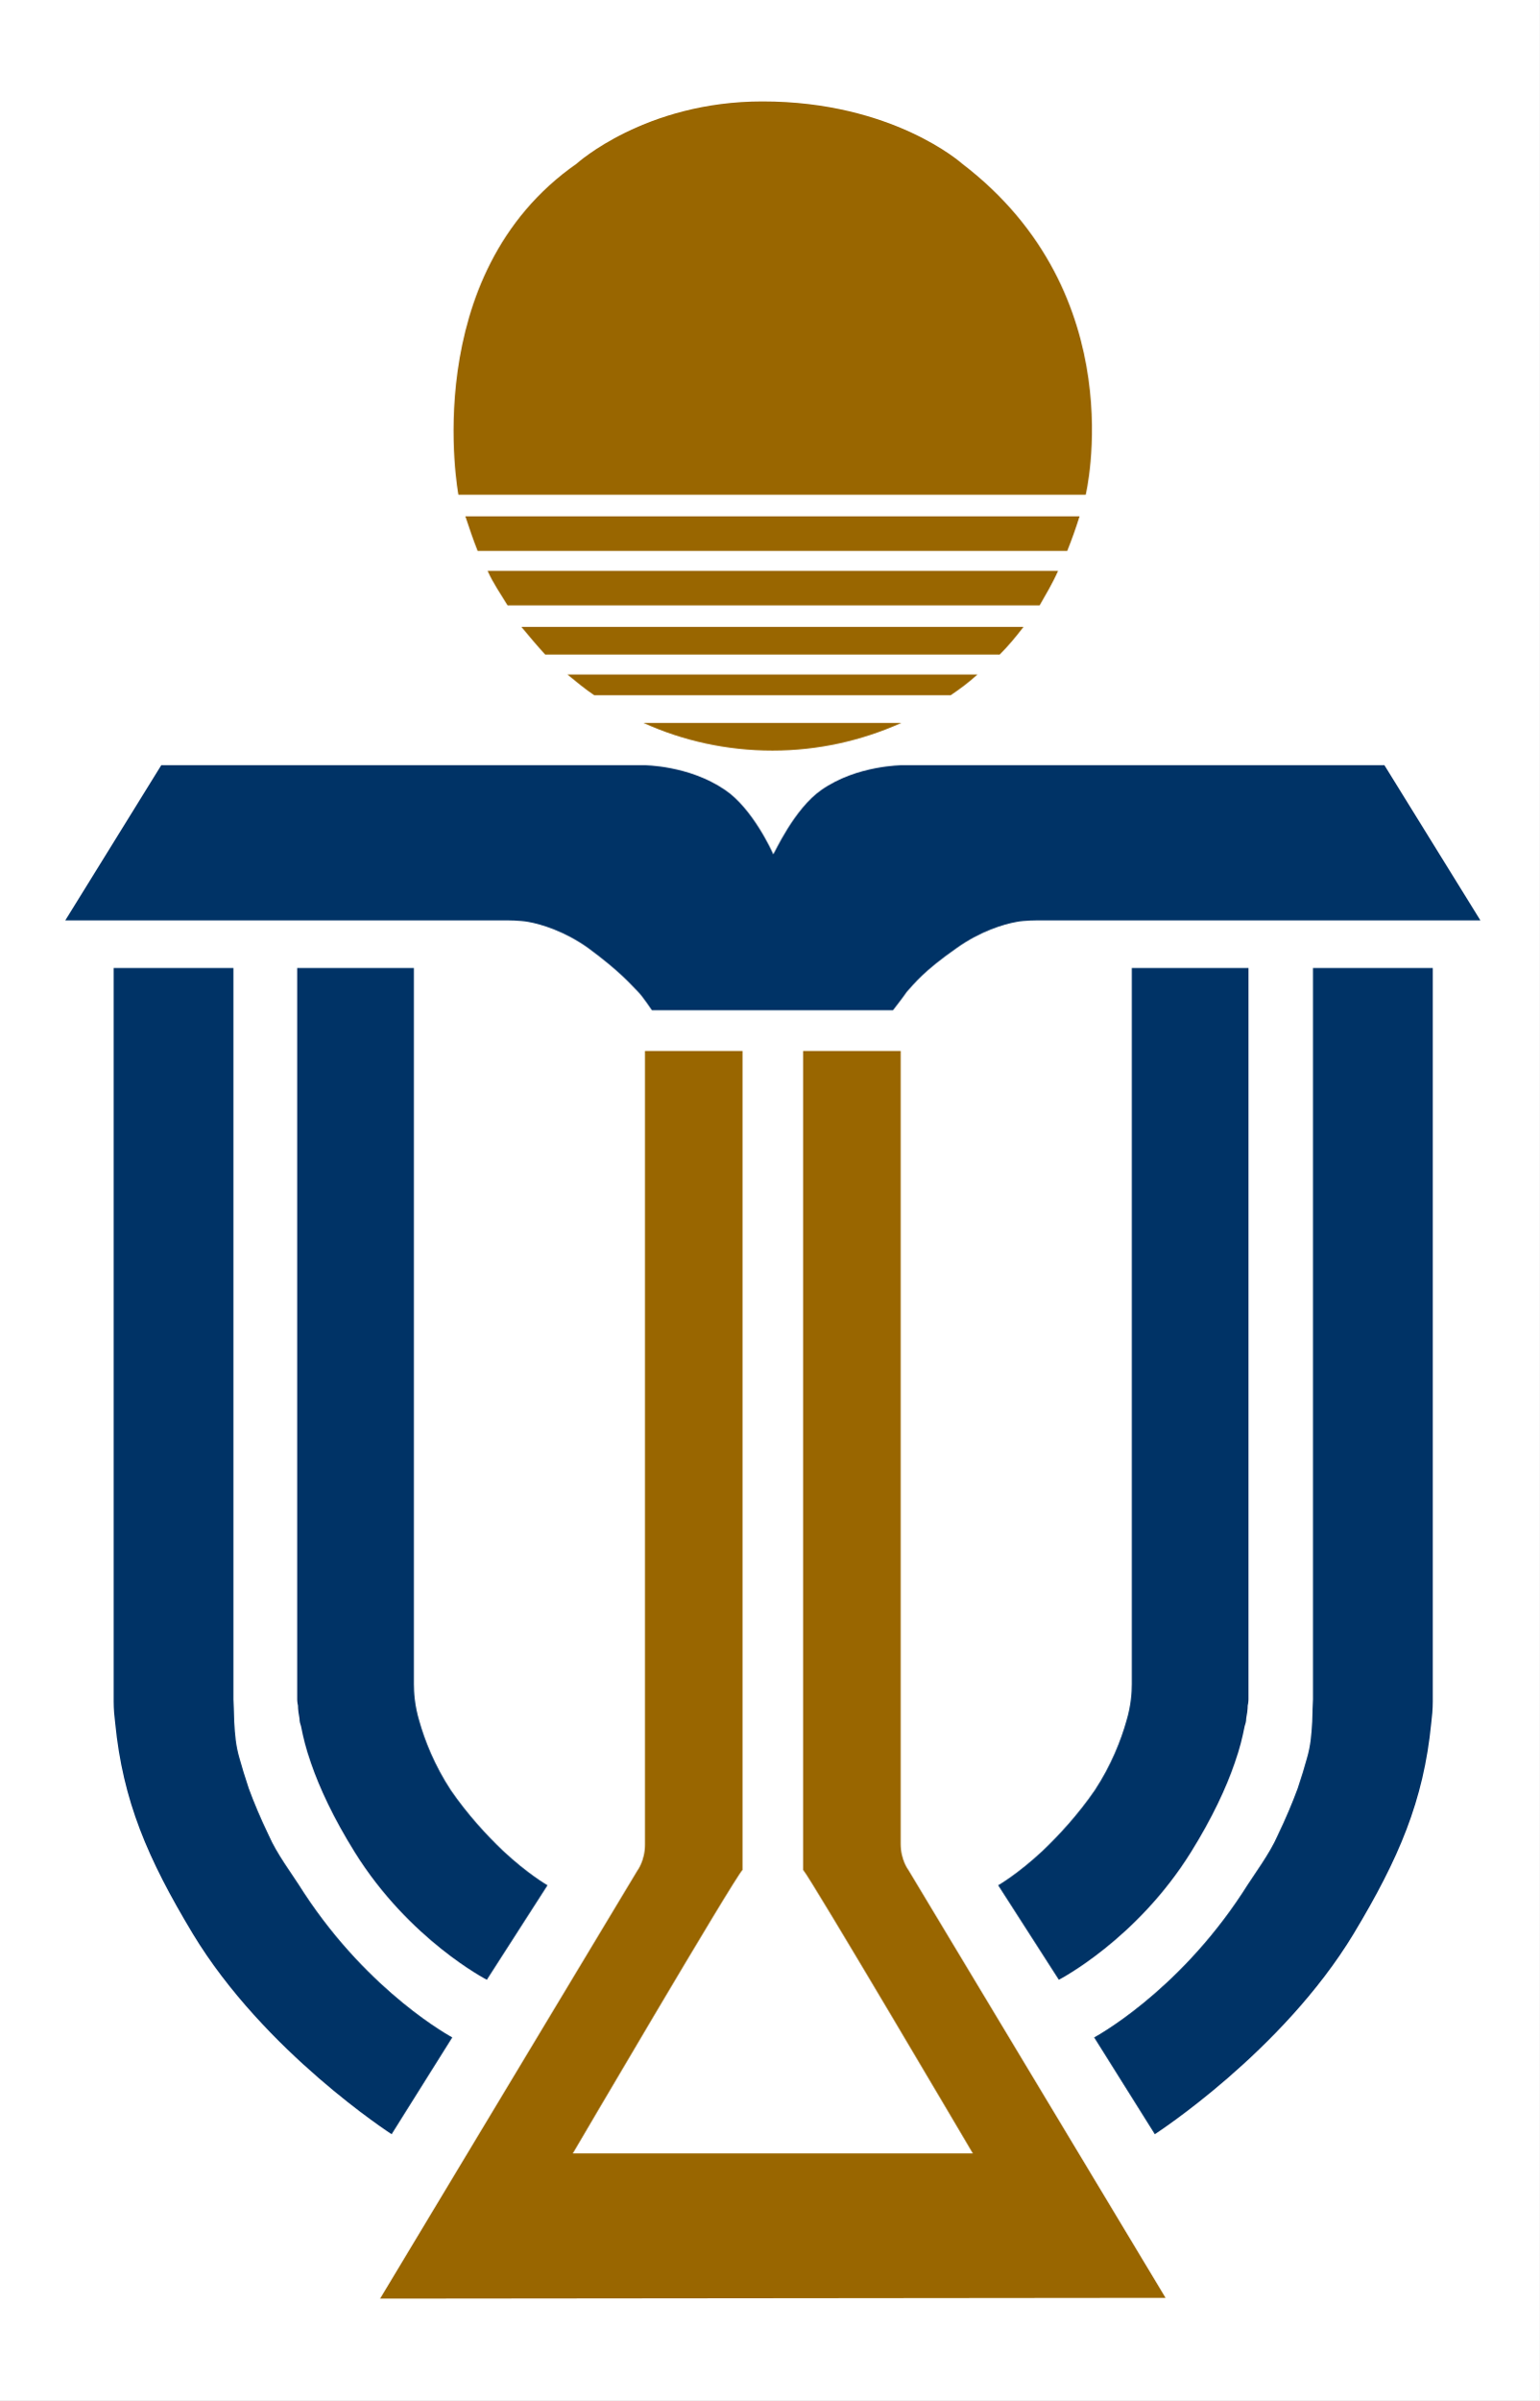
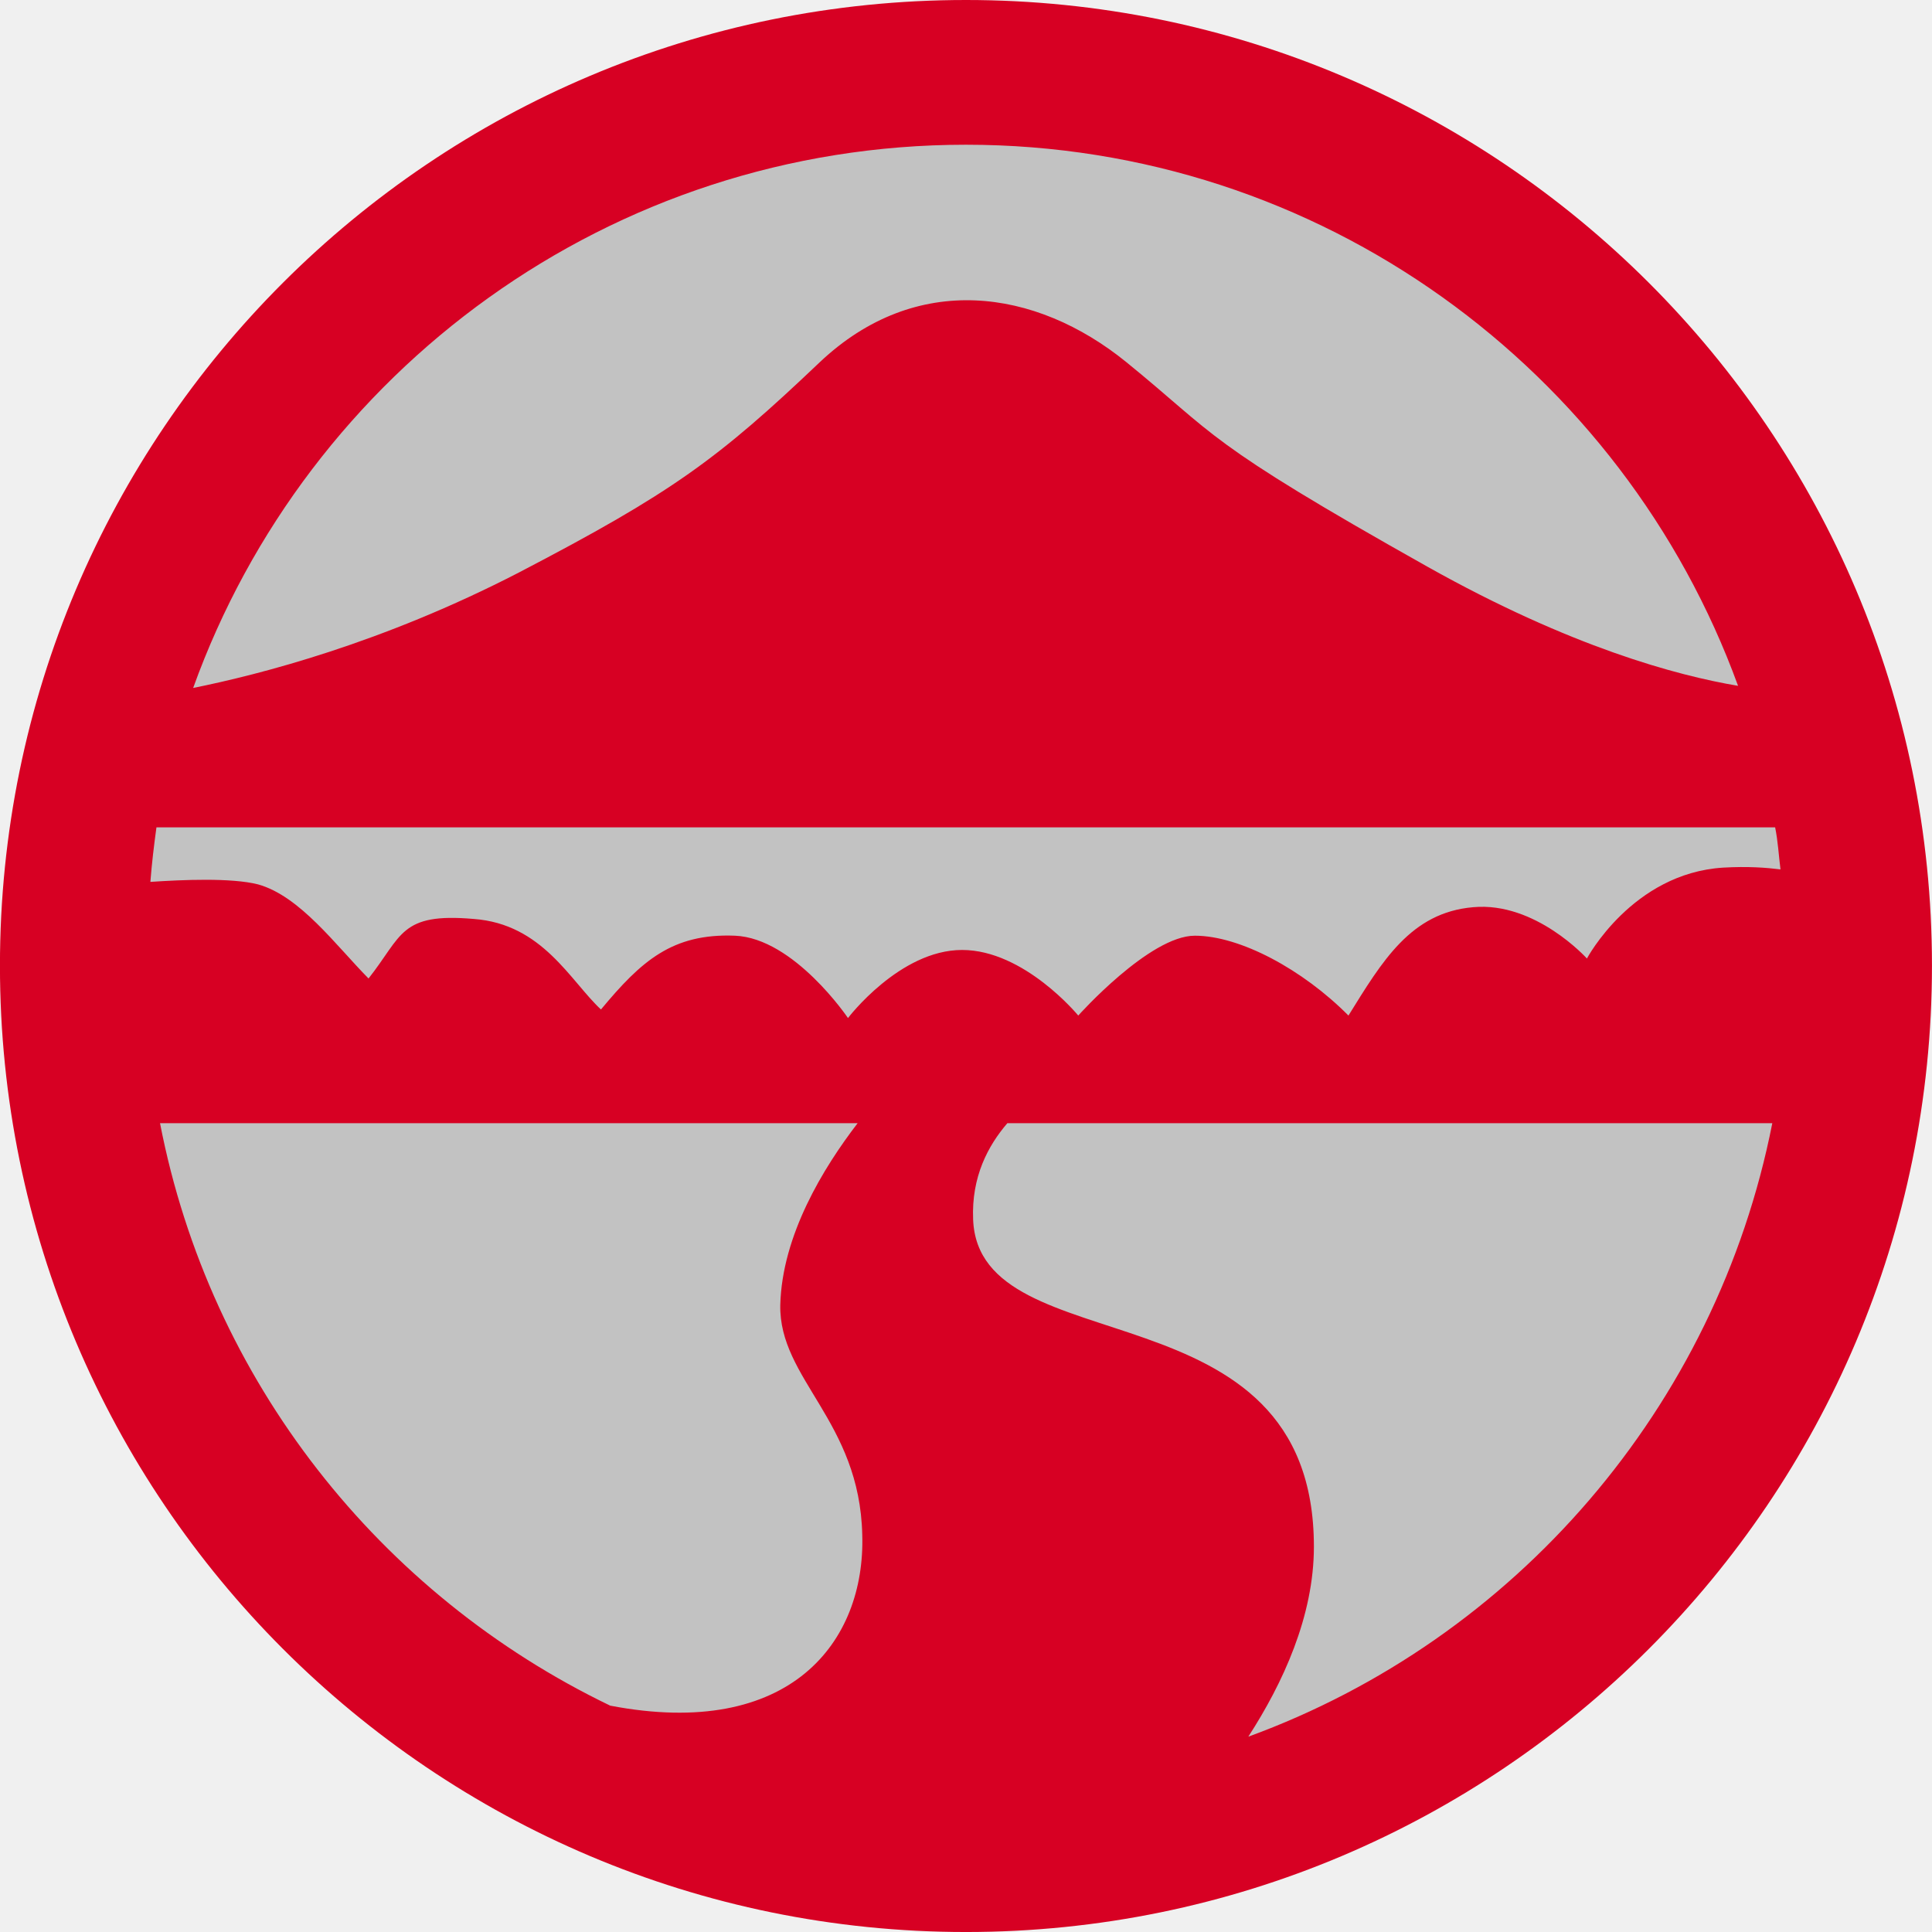
- <svg xmlns="http://www.w3.org/2000/svg" version="1.1" id="圖層_1" x="0px" y="0px" viewBox="0 0 200.5 312.4" style="enable-background:new 0 0 200.5 312.4;" xml:space="preserve">
-   <style type="text/css">
- 	.st0{fill:#FFFFFF;}
- 	.st1{fill:#996600;}
- 	.st2{fill:#003366;}
- </style>
-   <rect class="st0" width="200.5" height="312.4" />
-   <g>
-     <g>
-       <path class="st1" d="M151.8,299.1l-33.5-55.7c0,0-1-1.3-1-3.4v-1.3v-2.8v-99.1h-12.7v103.4v3.2c1,1.1,22.1,36.9,22.1,36.9H74.6    c0,0,21-35.8,22.1-36.9v-3.2V136.8H84V236v2.8v1.3c0,2.1-1,3.4-1,3.4l-33.5,55.7L151.8,299.1L151.8,299.1z" />
-     </g>
-     <g>
-       <path class="st1" d="M141.4,64.4c0,0,6.3-26-16.1-43.1c0,0-9-8.1-26-8.1c-15.3,0-24.2,8.1-24.2,8.1C54.3,35.8,59.7,64.4,59.7,64.4    H141.4z" />
-       <path class="st1" d="M62.2,71.7H139c0.6-1.5,1.1-2.9,1.6-4.5H60.6C61.1,68.7,61.6,70.2,62.2,71.7z" />
-       <path class="st1" d="M137.8,74.3H63.5c0.7,1.6,1.7,3,2.6,4.5h69.3C136.2,77.4,137.1,75.9,137.8,74.3z" />
-       <path class="st1" d="M71,85.2h59.2c1.1-1.1,2.1-2.3,3.1-3.6H67.9C68.9,82.8,69.9,84,71,85.2z" />
-       <path class="st1" d="M77.4,90.5h46.4c1.2-0.8,2.4-1.7,3.5-2.7H73.9C75,88.7,76.2,89.7,77.4,90.5z" />
-       <path class="st1" d="M83.8,94.1c5.1,2.3,10.8,3.6,16.8,3.6s11.6-1.3,16.8-3.6H83.8z" />
-     </g>
-     <path class="st2" d="M180.3,99.6h-62.8c0,0-5.9,0-10.5,3.2c-3.6,2.5-6.1,8.2-6.3,8.4l0,0c-0.1-0.3-2.7-6-6.3-8.4   c-4.7-3.2-10.5-3.2-10.5-3.2H21L8.5,119.8H66c0,0,1.7,0,2.8,0.2c1.7,0.3,4.7,1.2,7.8,3.4c4.2,3.1,5.5,4.7,6.5,5.7   c0.6,0.6,1.8,2.4,1.8,2.4H99h1.6l0,0h4.9h10.8c0,0,1.4-1.8,1.8-2.4c1-1.1,2.2-2.7,6.5-5.7c3.1-2.2,6.1-3.1,7.8-3.4   c1-0.2,2.8-0.2,2.8-0.2h57.6L180.3,99.6z" />
-     <g>
-       <g>
-         <path class="st2" d="M14.8,126v94.2c0,0,0,1,0,1.3c0,1,0.1,2,0.2,2.8c1,10.1,4.2,17.6,10.1,27.4c9.3,15.4,25.9,26.1,25.9,26.1     l7.9-12.6c0,0-10.7-5.7-19.3-18.8c-1.7-2.7-3.5-5-4.6-7.5c-1.1-2.3-1.9-4.2-2.6-6.1c-0.5-1.5-0.9-2.8-1.2-3.9     c-0.5-1.7-0.6-3.1-0.7-4.8c0-0.6-0.1-2.9-0.1-2.9v-0.5V126H14.8z" />
-         <path class="st2" d="M38.7,126v95.2c0,0,0,0.4,0.1,0.8c0,0.5,0.1,1.2,0.2,1.7c0,0.4,0.1,0.7,0.2,1c0.3,1.5,0.6,2.8,1.3,4.8     c1.1,3.2,2.9,7.1,5.7,11.6c7.1,11.4,17.2,16.6,17.2,16.6l7.9-12.3c0,0-2.6-1.5-5.8-4.5c-2.1-2-4.6-4.7-6.8-7.9     c-2.1-3.2-3.4-6.5-4.1-9c-0.6-2-0.7-3.7-0.7-4.8c0-0.8,0-1.4,0-1.4V126H38.7z" />
-       </g>
-       <g>
-         <path class="st2" d="M186.6,126v94.2c0,0,0,1,0,1.3c0,1-0.1,2-0.2,2.8c-1,10.1-4.2,17.6-10.1,27.4c-9.3,15.4-25.9,26.1-25.9,26.1     l-7.9-12.6c0,0,10.7-5.7,19.3-18.8c1.7-2.7,3.5-5,4.6-7.5c1.1-2.3,1.9-4.2,2.6-6.1c0.5-1.5,0.9-2.8,1.2-3.9     c0.5-1.7,0.6-3.1,0.7-4.8c0-0.6,0.1-2.9,0.1-2.9v-0.5V126H186.6z" />
-         <path class="st2" d="M162.6,126v95.2c0,0,0,0.4-0.1,0.8c0,0.5-0.1,1.2-0.2,1.7c0,0.4-0.1,0.7-0.2,1c-0.3,1.5-0.6,2.8-1.3,4.8     c-1.1,3.2-2.9,7.1-5.7,11.6c-7.1,11.4-17.2,16.6-17.2,16.6l-7.9-12.3c0,0,2.6-1.5,5.8-4.5c2.1-2,4.6-4.7,6.8-7.9     c2.1-3.2,3.4-6.5,4.1-9c0.6-2,0.7-3.7,0.7-4.8c0-0.8,0-1.4,0-1.4V126H162.6z" />
-       </g>
-     </g>
+ <svg xmlns="http://www.w3.org/2000/svg" width="162.835" height="162.835" id="svg5172" version="1.1">
+   <defs id="defs5174" />
+   <g id="layer1" transform="translate(-520.1281,-404.7539)">
+     <path style="fill:#c2c2c2;fill-opacity:1;fill-rule:nonzero;stroke:none" d="m 528.3,486.142 c 0,-40.469 32.777,-73.246 73.246,-73.246 40.499,0 73.246,32.777 73.246,73.246 0,40.469 -32.747,73.306 -73.246,73.306 -40.469,0 -73.246,-32.837 -73.246,-73.306" id="path947" />
+     <path style="fill:#d70023;fill-opacity:1;fill-rule:nonzero;stroke:none" d="m 625.34,551.126 c 2.914,-4.507 5.528,-10.155 5.528,-16.013 0,-22.503 -28.241,-15.112 -28.722,-27.58 -0.15,-3.605 1.262,-6.219 2.884,-8.112 l 64.473,0 c -4.717,23.945 -21.691,43.503 -44.164,51.705 m -91.723,-51.705 58.795,0 c -2.884,3.755 -6.369,9.434 -6.519,15.322 -0.12,6.249 6.7,9.764 6.91,19.378 0.271,8.983 -6.039,17.305 -21.241,14.391 -19.408,-9.343 -33.739,-27.37 -37.945,-49.091 m -0.301,-24.936 136.427,0 c 0.24,1.172 0.301,2.373 0.451,3.545 -1.202,-0.15 -2.734,-0.27 -4.837,-0.15 -7.661,0.481 -11.477,7.661 -11.477,7.661 0,0 -4.326,-4.807 -9.584,-4.326 -5.258,0.45 -7.661,4.537 -10.515,9.133 -3.846,-3.876 -9.133,-6.73 -12.949,-6.73 -3.815,0 -9.824,6.73 -9.824,6.73 0,0 -4.537,-5.528 -9.794,-5.528 -5.258,0 -9.614,5.738 -9.614,5.738 0,0 -4.537,-6.73 -9.524,-6.94 -5.288,-0.21 -7.901,2.133 -11.296,6.219 -2.584,-2.404 -4.927,-7.21 -10.726,-7.631 -6.219,-0.541 -6.009,1.412 -8.863,5.017 -2.764,-2.794 -5.768,-6.94 -9.314,-7.931 -2.253,-0.571 -6.369,-0.391 -9.073,-0.21 0.12,-1.562 0.301,-3.064 0.511,-4.597 m 68.229,-57.533 c 29.923,0 55.4,19.017 65.074,45.606 -5.167,-0.871 -14.12,-3.275 -26.168,-10.035 -18.987,-10.665 -17.696,-10.996 -25.387,-17.245 -7.661,-6.219 -17.726,-7.661 -25.837,0 -8.592,8.172 -12.438,10.996 -25.357,17.726 -11.507,5.949 -21.812,8.592 -27.46,9.734 9.614,-26.709 35.151,-45.786 65.134,-45.786 m 0,-12.198 c -44.945,0 -81.418,36.413 -81.418,81.388 0,44.975 36.473,81.448 81.418,81.448 44.915,0 81.418,-36.473 81.418,-81.448 0,-44.975 -36.503,-81.388 -81.418,-81.388" id="path949" />
  </g>
</svg>
